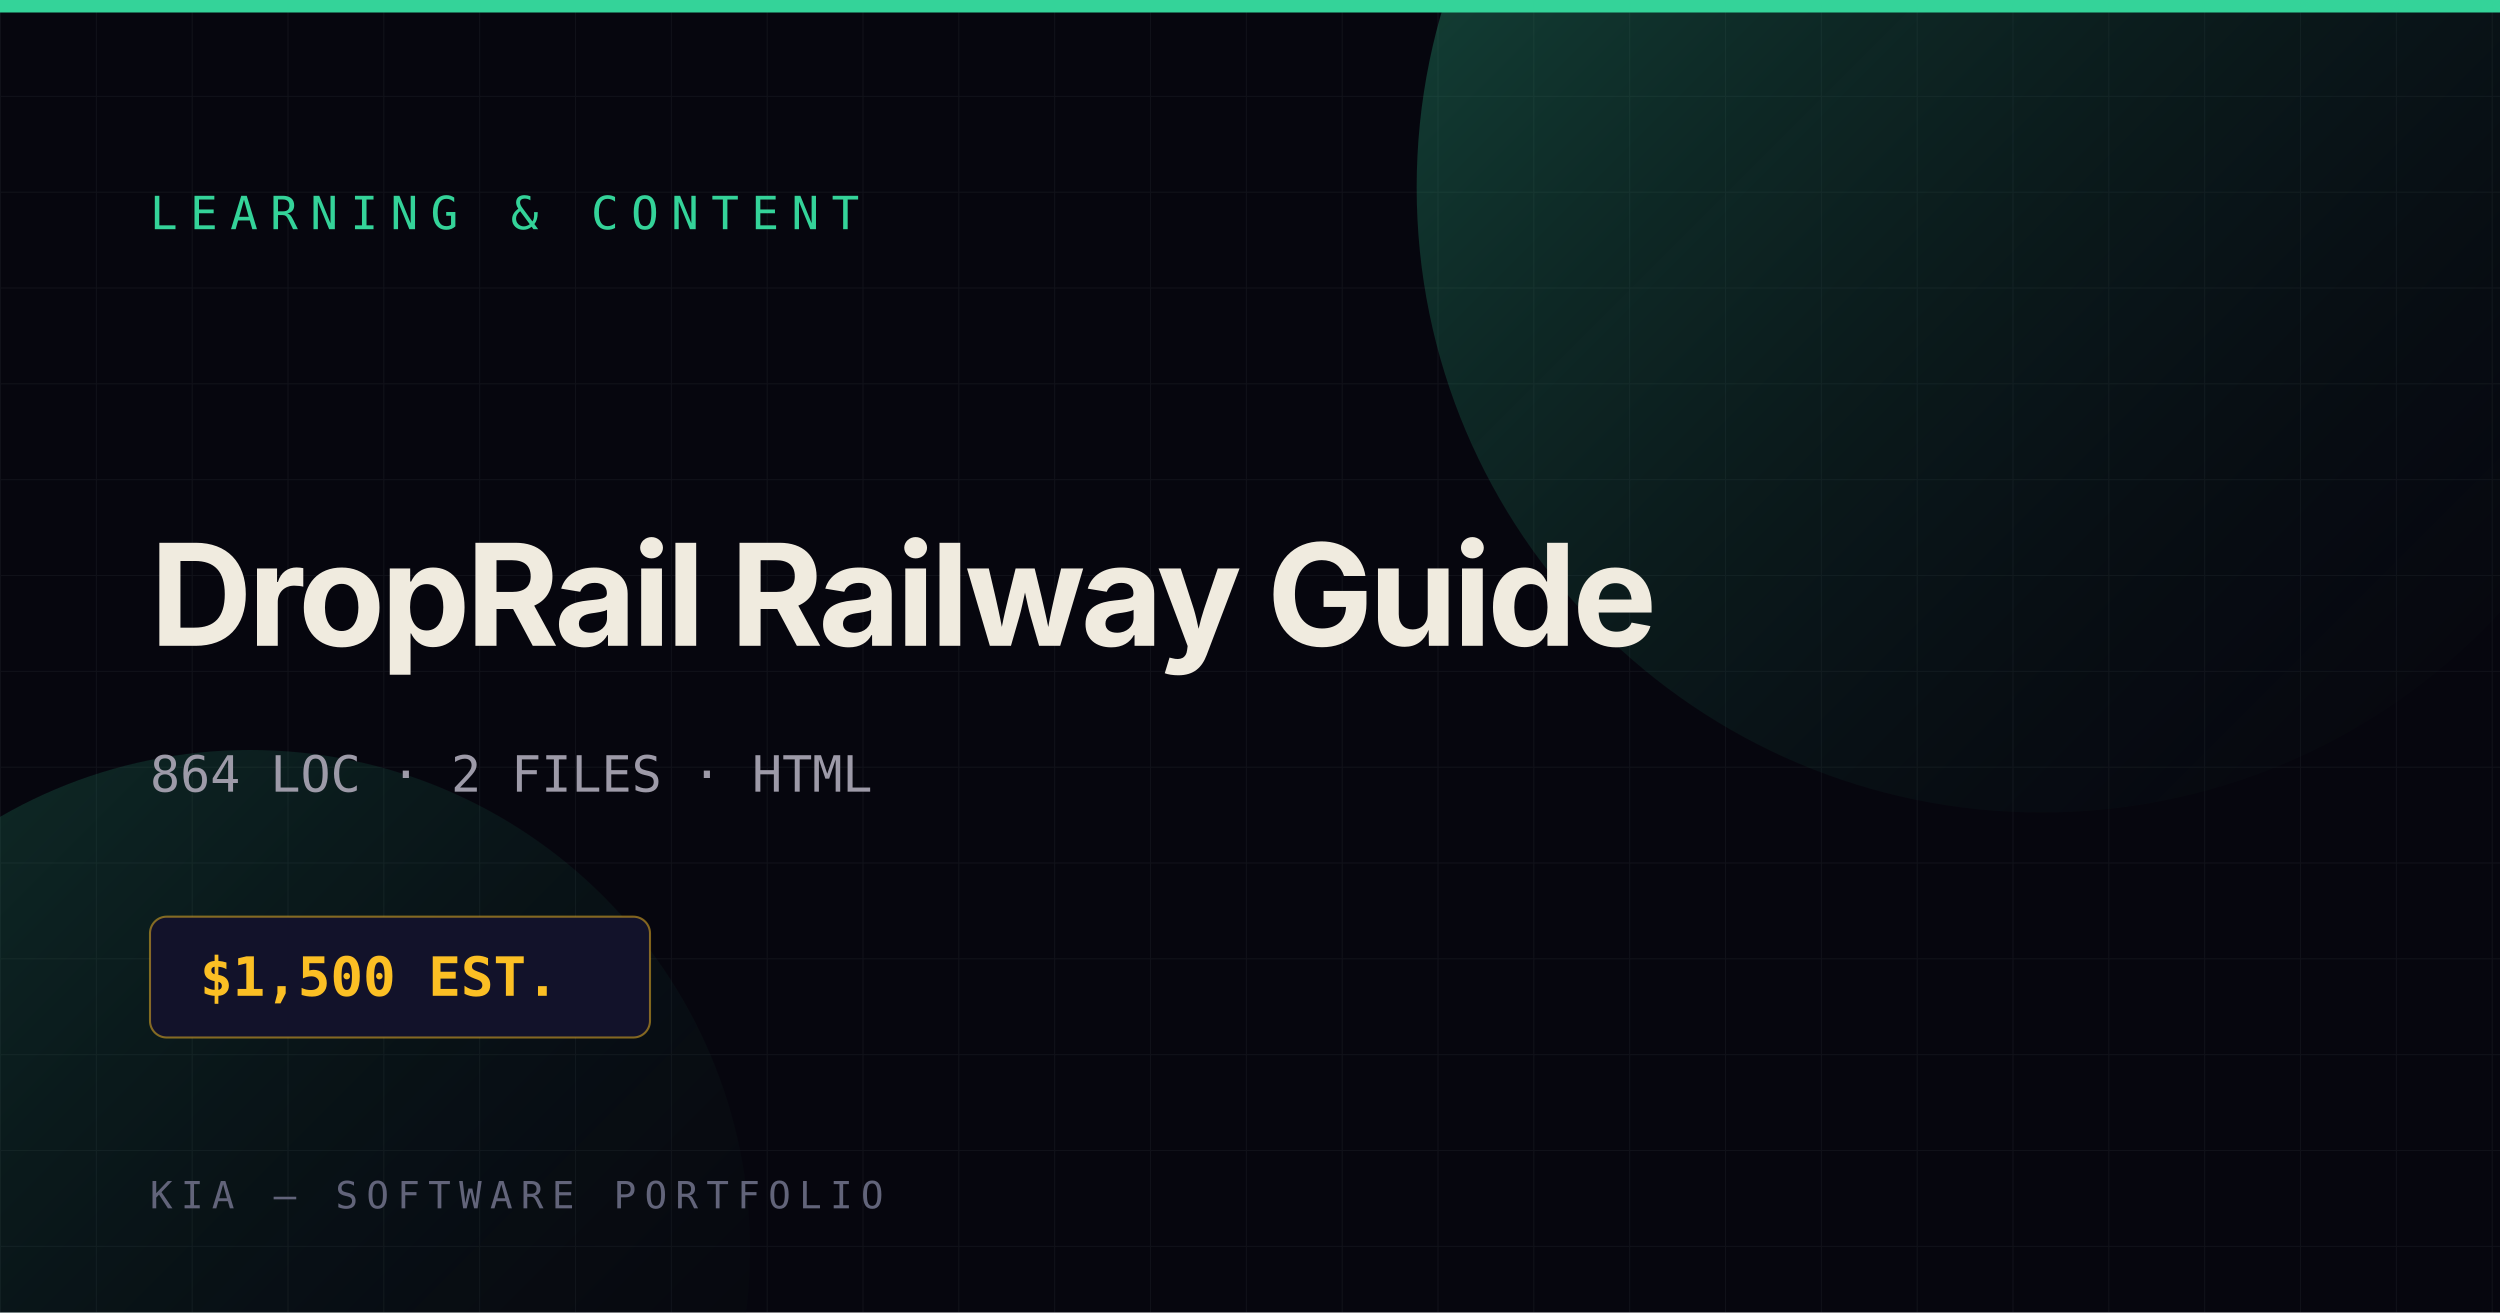
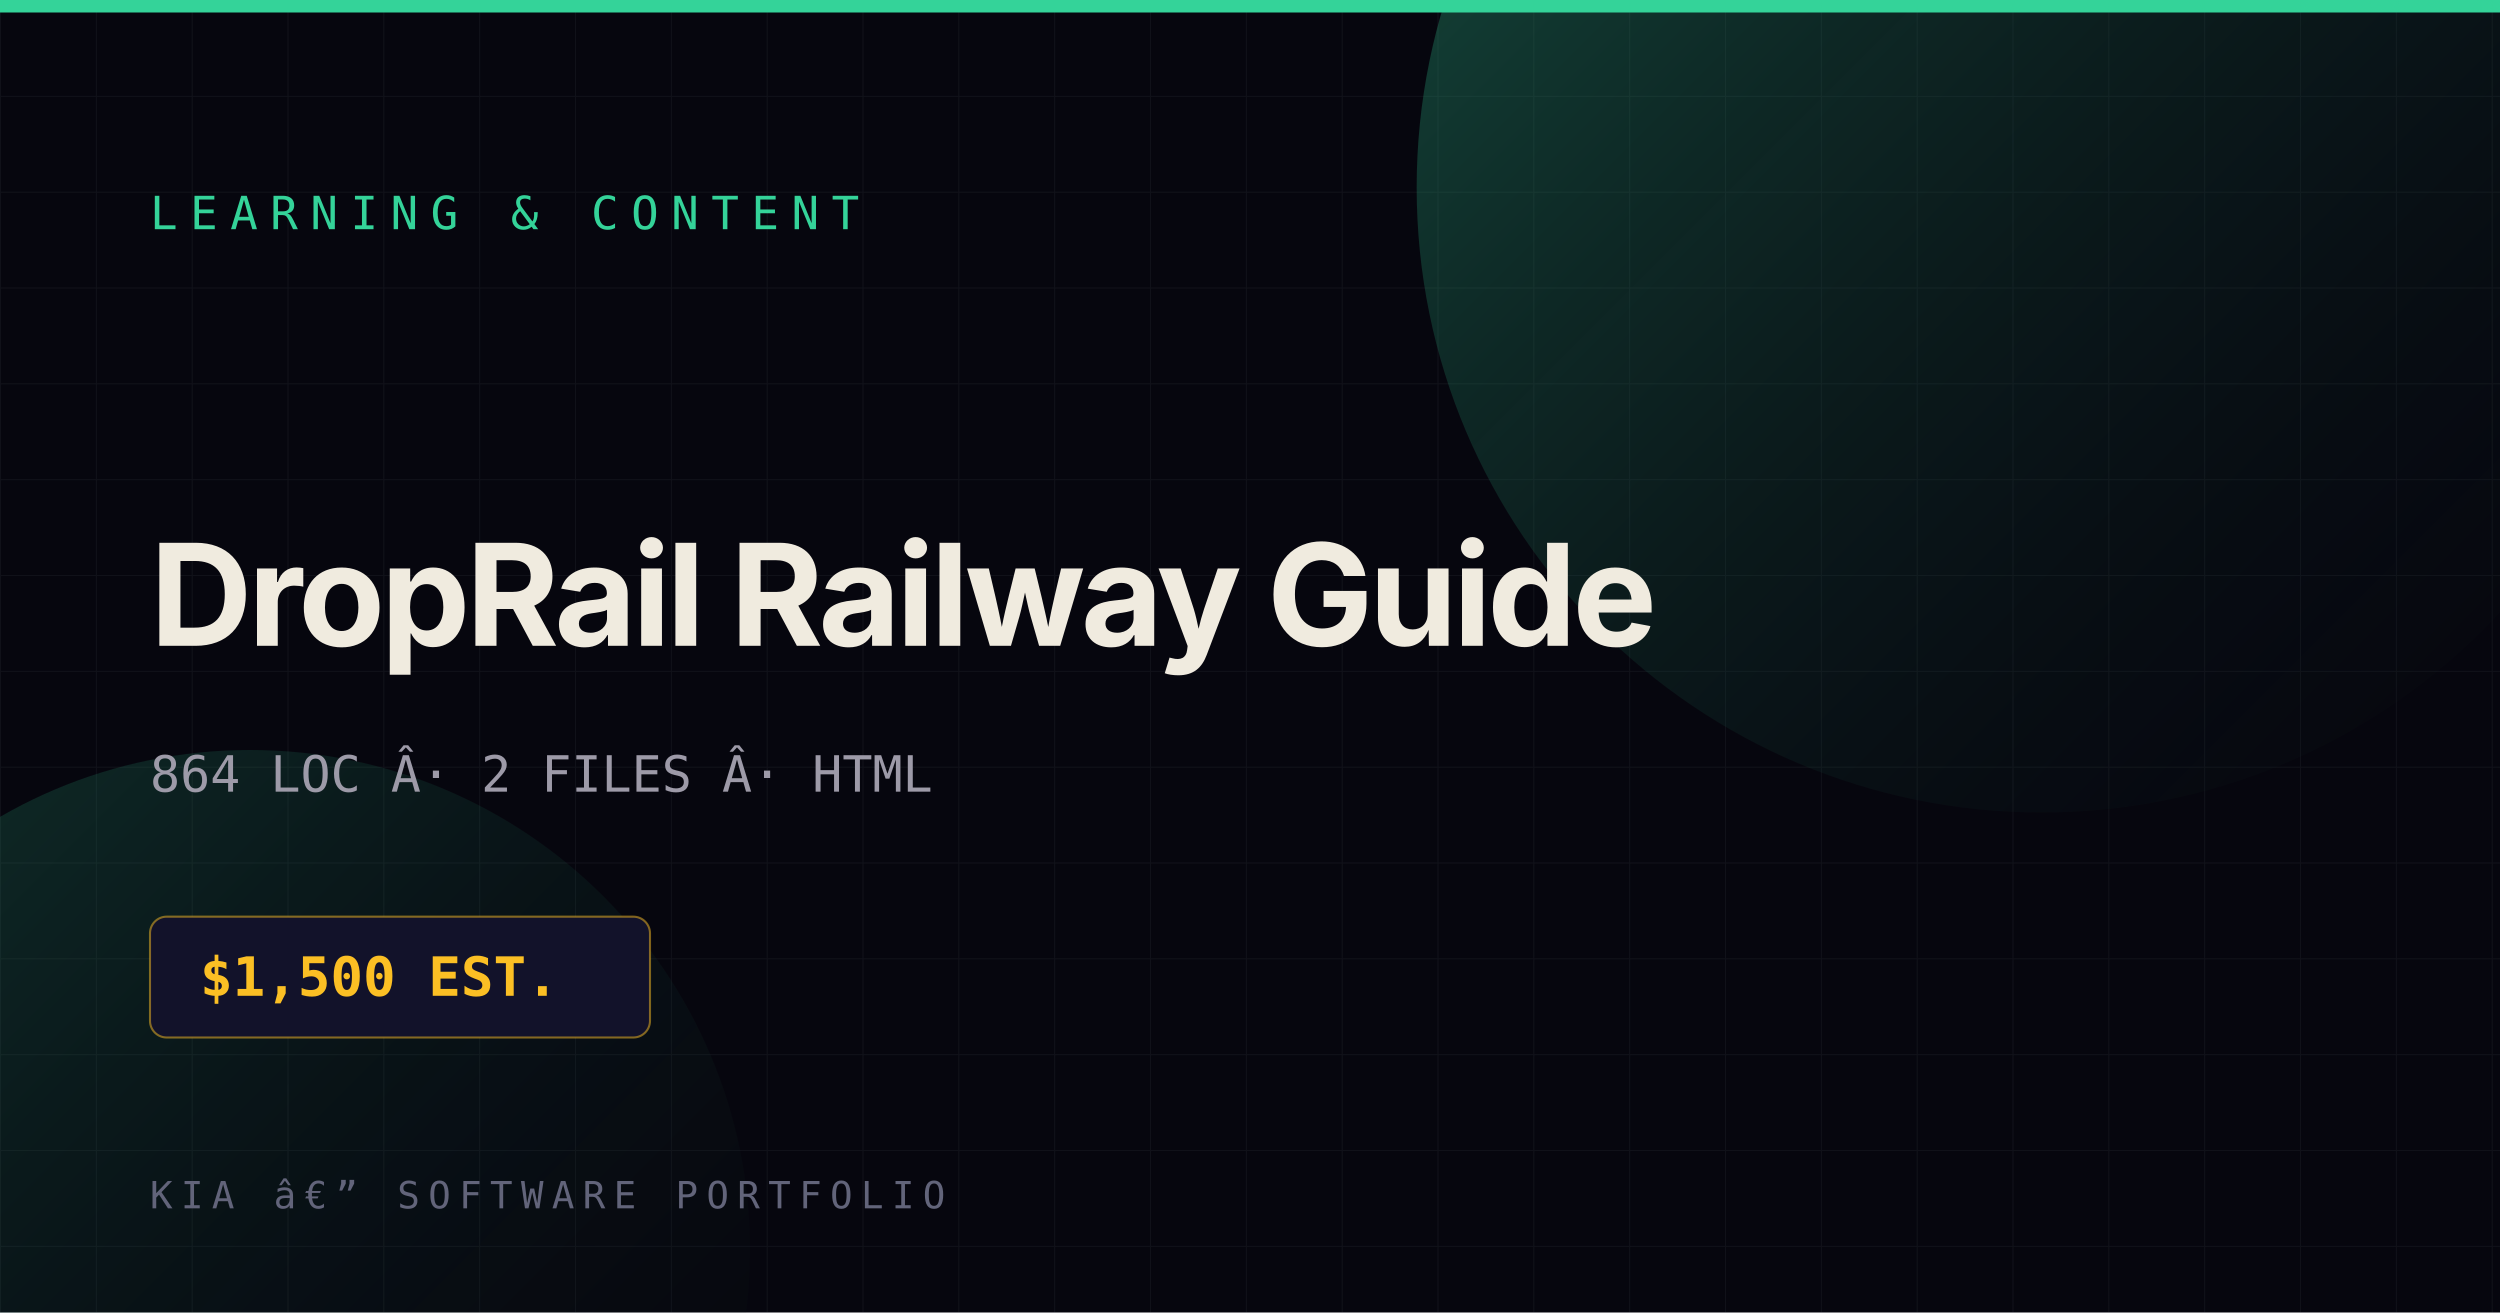
<svg xmlns="http://www.w3.org/2000/svg" width="1200" height="630" viewBox="0 0 1200 630" role="img" aria-label="DropRail Railway Guide">
  <defs>
    <linearGradient id="g" x1="0" y1="0" x2="1" y2="1">
      <stop offset="0" stop-color="#34d399" stop-opacity=".40" />
      <stop offset="1" stop-color="#06060e" stop-opacity="0" />
    </linearGradient>
    <pattern id="grid" width="46" height="46" patternUnits="userSpaceOnUse">
      <path d="M46 0H0V46" fill="none" stroke="#94a3b8" stroke-opacity=".07" />
    </pattern>
  </defs>
  <rect width="1200" height="630" fill="#06060e" />
  <rect width="1200" height="630" fill="url(#grid)" />
  <circle cx="980" cy="90" r="300" fill="url(#g)" />
  <circle cx="120" cy="600" r="240" fill="url(#g)" opacity=".55" />
  <rect x="0" y="0" width="1200" height="6" fill="#34d399" />
  <text x="72" y="110" fill="#34d399" font-family="ui-monospace, Menlo, Consolas, monospace" font-size="22" letter-spacing="6">LEARNING &amp; CONTENT</text>
  <text x="72" y="310" fill="#f0ebdf" font-family="system-ui, -apple-system, sans-serif" font-weight="700" font-size="68" letter-spacing="-2">DropRail Railway Guide</text>
-   <text x="72" y="380" fill="#9d9aa8" font-family="ui-monospace, Menlo, Consolas, monospace" font-size="24">864 LOC · 2 FILES · HTML</text>
+   <text x="72" y="380" fill="#9d9aa8" font-family="ui-monospace, Menlo, Consolas, monospace" font-size="24">864 LOC Â· 2 FILES Â· HTML</text>
  <rect x="72" y="440" width="240" height="58" rx="8" fill="#12122a" stroke="#fbbf24" stroke-opacity=".5" />
  <text x="96" y="478" fill="#fbbf24" font-family="ui-monospace, Menlo, Consolas, monospace" font-size="26" font-weight="700">$1,500 EST.</text>
-   <text x="72" y="580" fill="#62647a" font-family="ui-monospace, Menlo, Consolas, monospace" font-size="18" letter-spacing="4">KIA — SOFTWARE PORTFOLIO</text>
+   <text x="72" y="580" fill="#62647a" font-family="ui-monospace, Menlo, Consolas, monospace" font-size="18" letter-spacing="4">KIA â€” SOFTWARE PORTFOLIO</text>
</svg>
